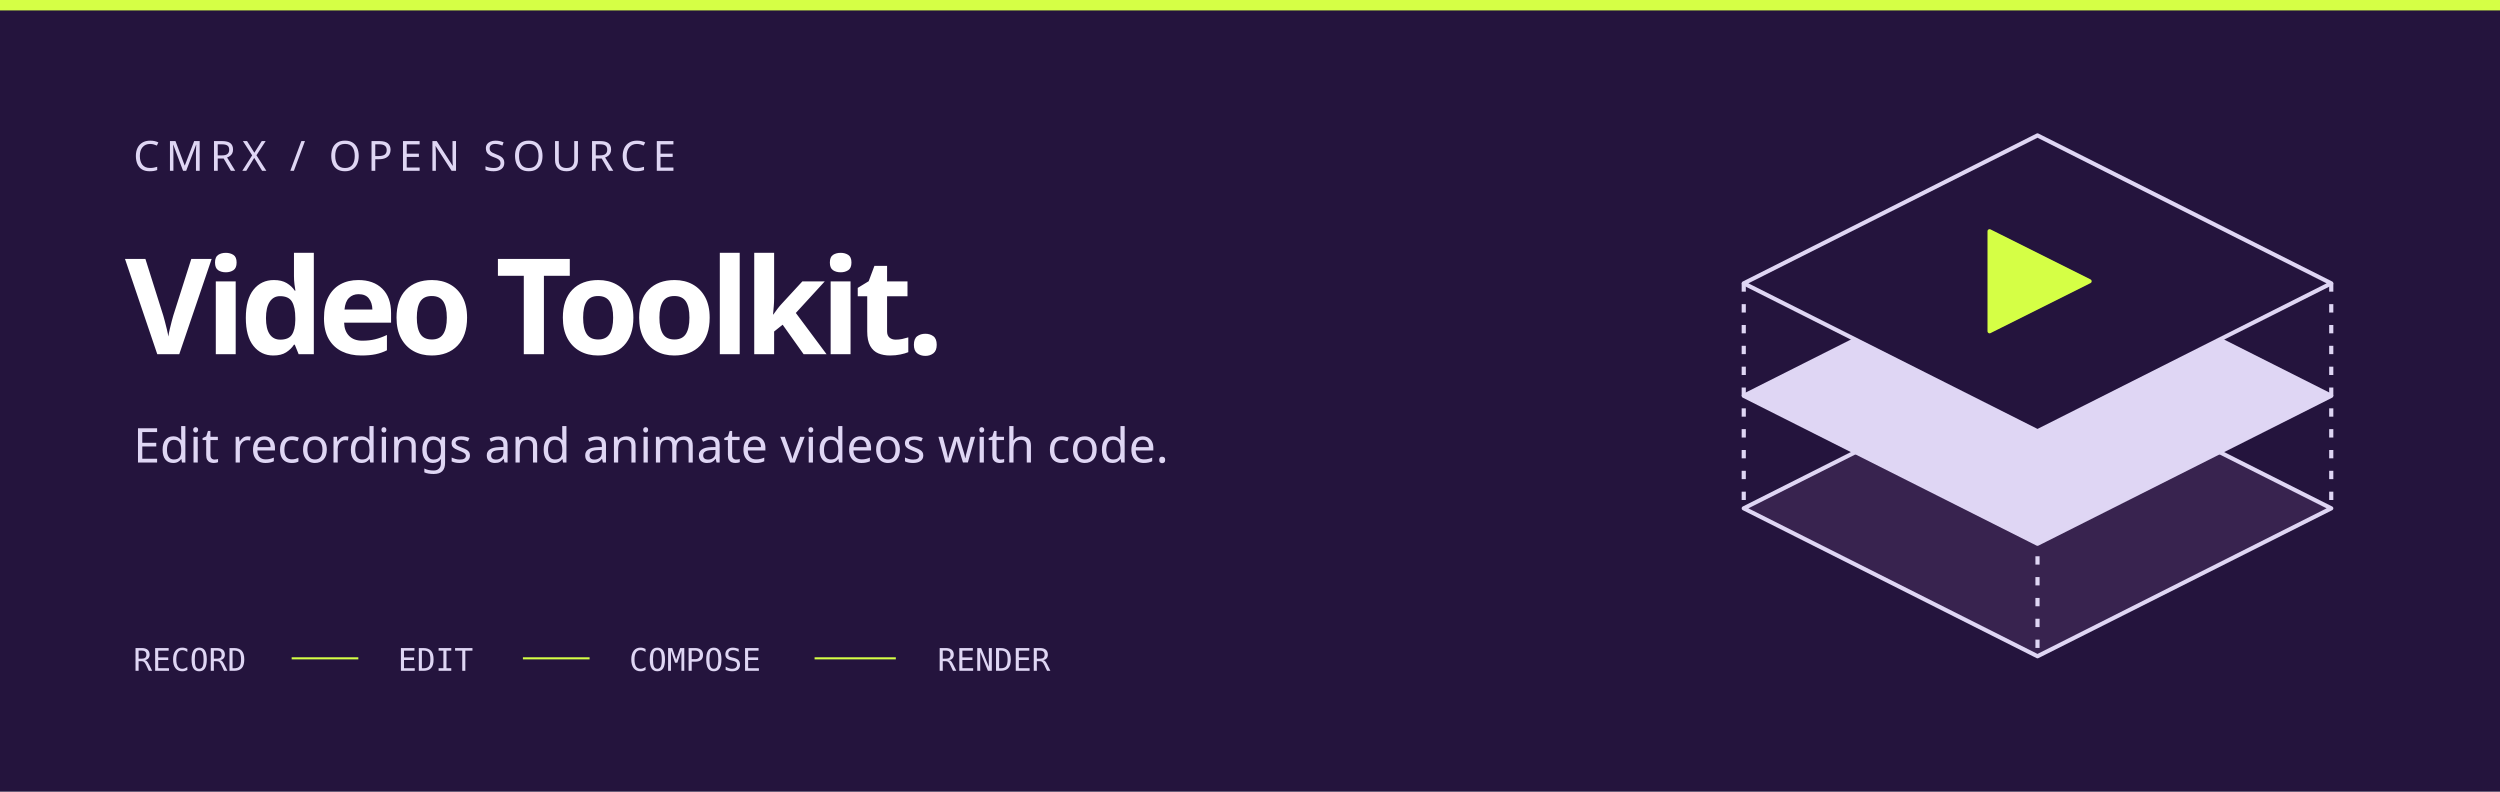
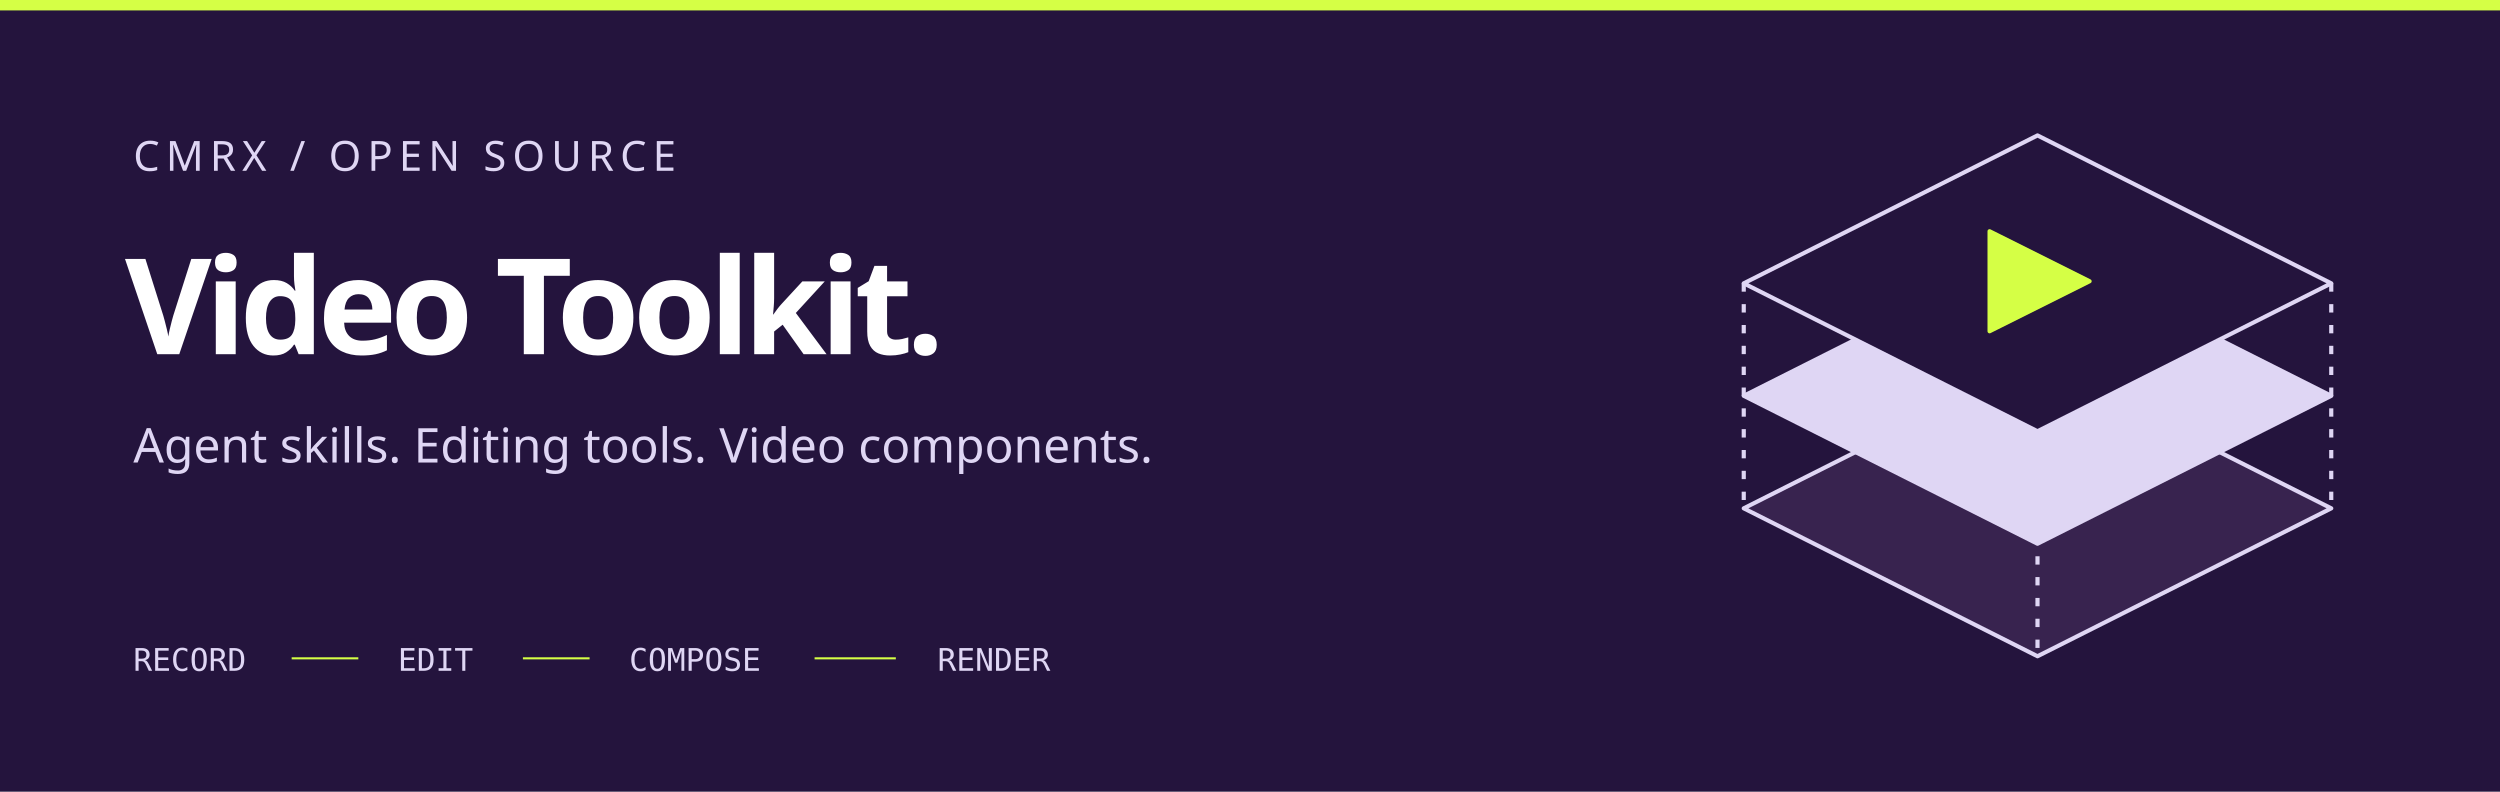
<svg xmlns="http://www.w3.org/2000/svg" width="1200" height="380" viewBox="0 0 1200 380" role="img" aria-labelledby="title desc">
  <rect width="1200" height="380" fill="#24143D" />
  <path d="M0 0H1200V5H0Z" fill="#D5FF45" />
  <g font-family="system-ui, sans-serif" fill="#FFFFFF">
    <text x="64" y="82" font-size="20" letter-spacing="3" fill="#DFD6F4">CMRX / OPEN SOURCE</text>
    <text x="60" y="170" font-size="64" font-weight="650" letter-spacing="-3">Video Toolkit.</text>
-     <text x="64" y="222" font-size="23" fill="#DFD6F4">Edit recordings and animate videos with code.</text>
+     <text x="64" y="222" font-size="23" fill="#DFD6F4">Agent skills. Editing tools. Video components.</text>
  </g>
  <g fill="#DFD6F4" font-family="monospace" font-size="15">
    <text x="64" y="322">RECORD</text>
    <text x="191" y="322">EDIT</text>
    <text x="302" y="322">COMPOSE</text>
    <text x="450" y="322">RENDER</text>
  </g>
  <path d="M140 316H172M251 316H283M391 316H430" stroke="#D5FF45" />
  <g stroke="#DFD6F4" stroke-width="2" stroke-linejoin="round">
    <path d="M837 244L978 173L1119 244L978 315Z" fill="#38234F" />
    <path d="M837 190L978 119L1119 190L978 261Z" fill="#DFD6F4" />
    <path d="M837 136L978 65L1119 136L978 207Z" fill="#24143D" />
    <path d="M955 111L1003 135L955 159Z" fill="#D5FF45" stroke="#D5FF45" />
    <path d="M837 136V244M1119 136V244M978 207V315" stroke-dasharray="4 6" />
  </g>
</svg>
